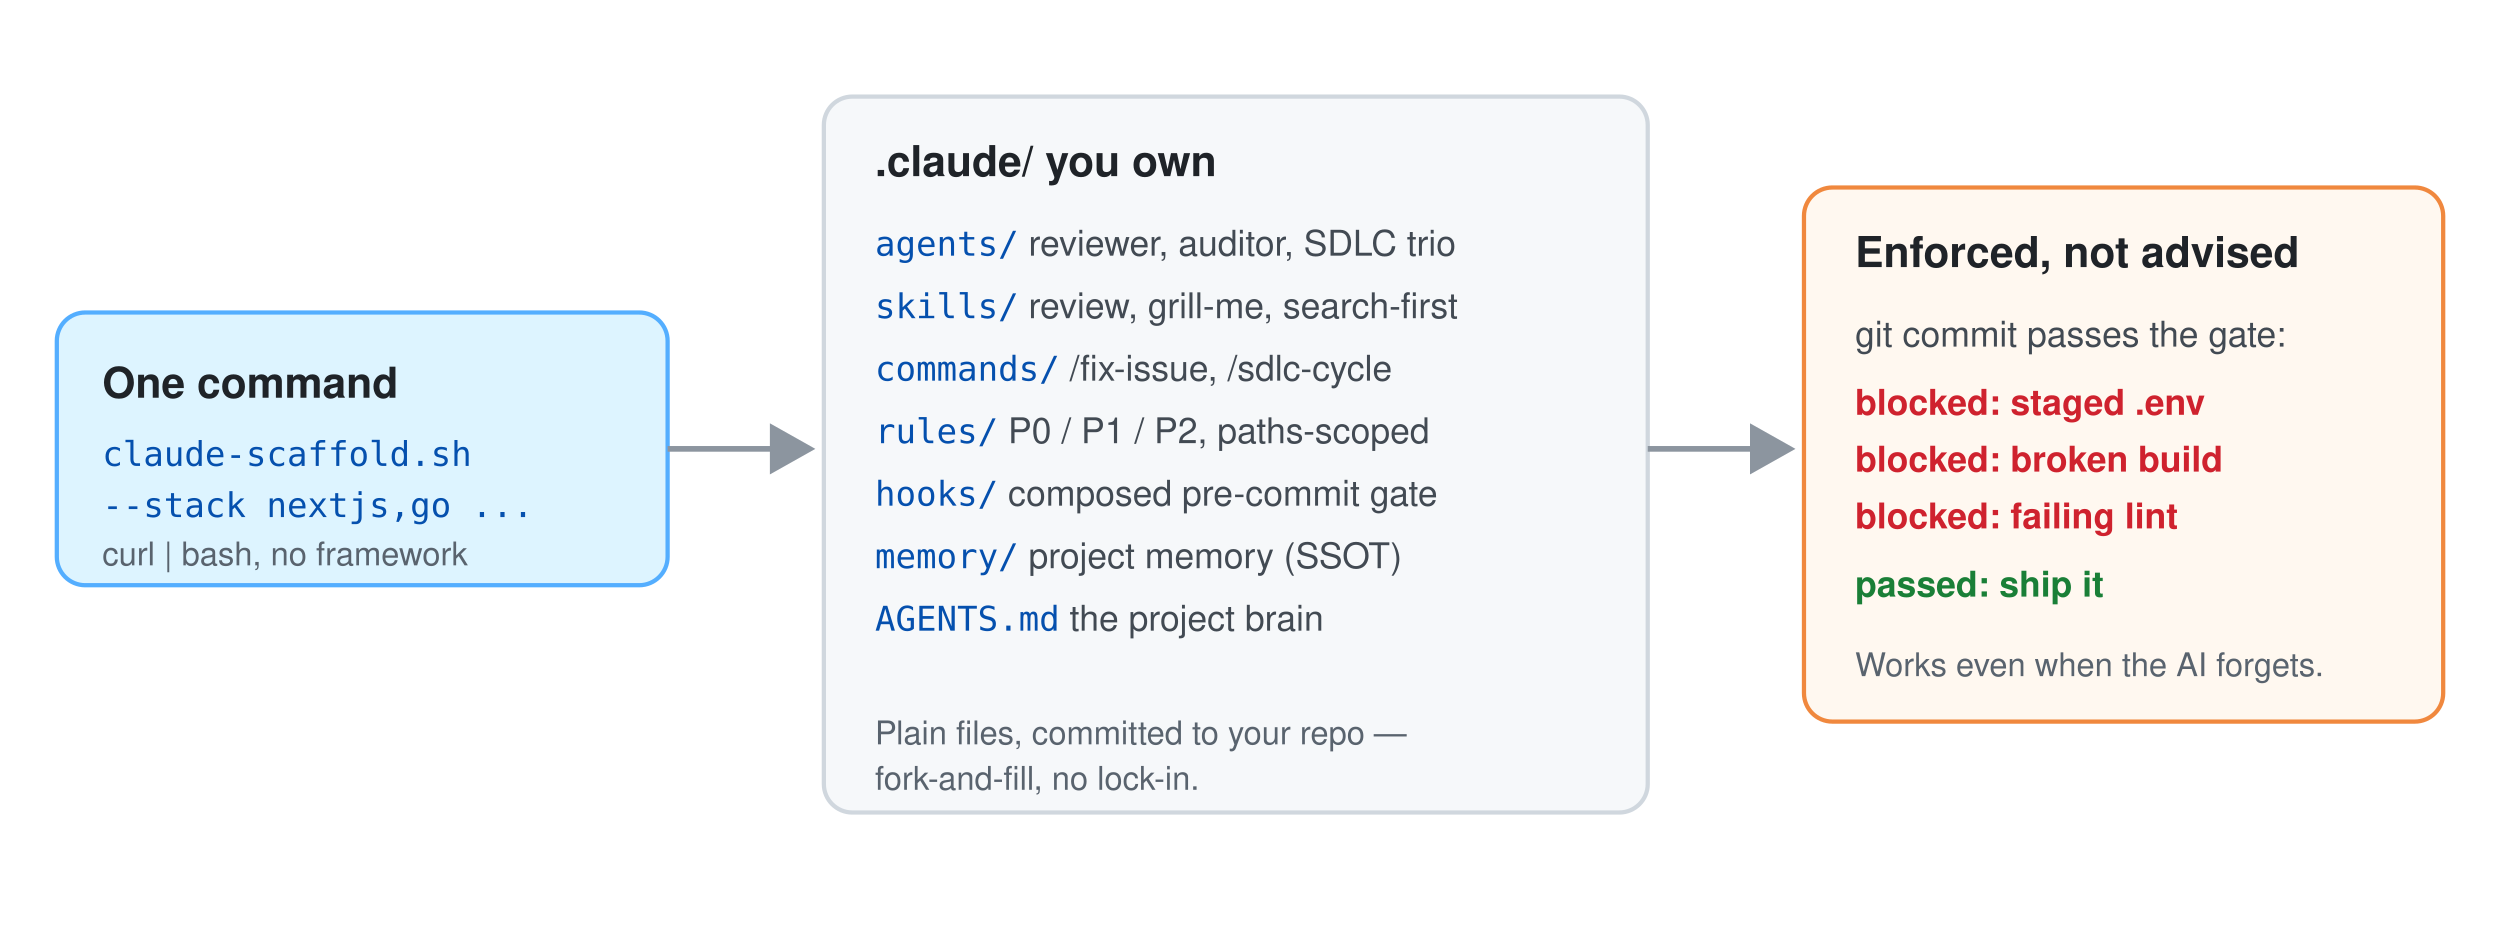
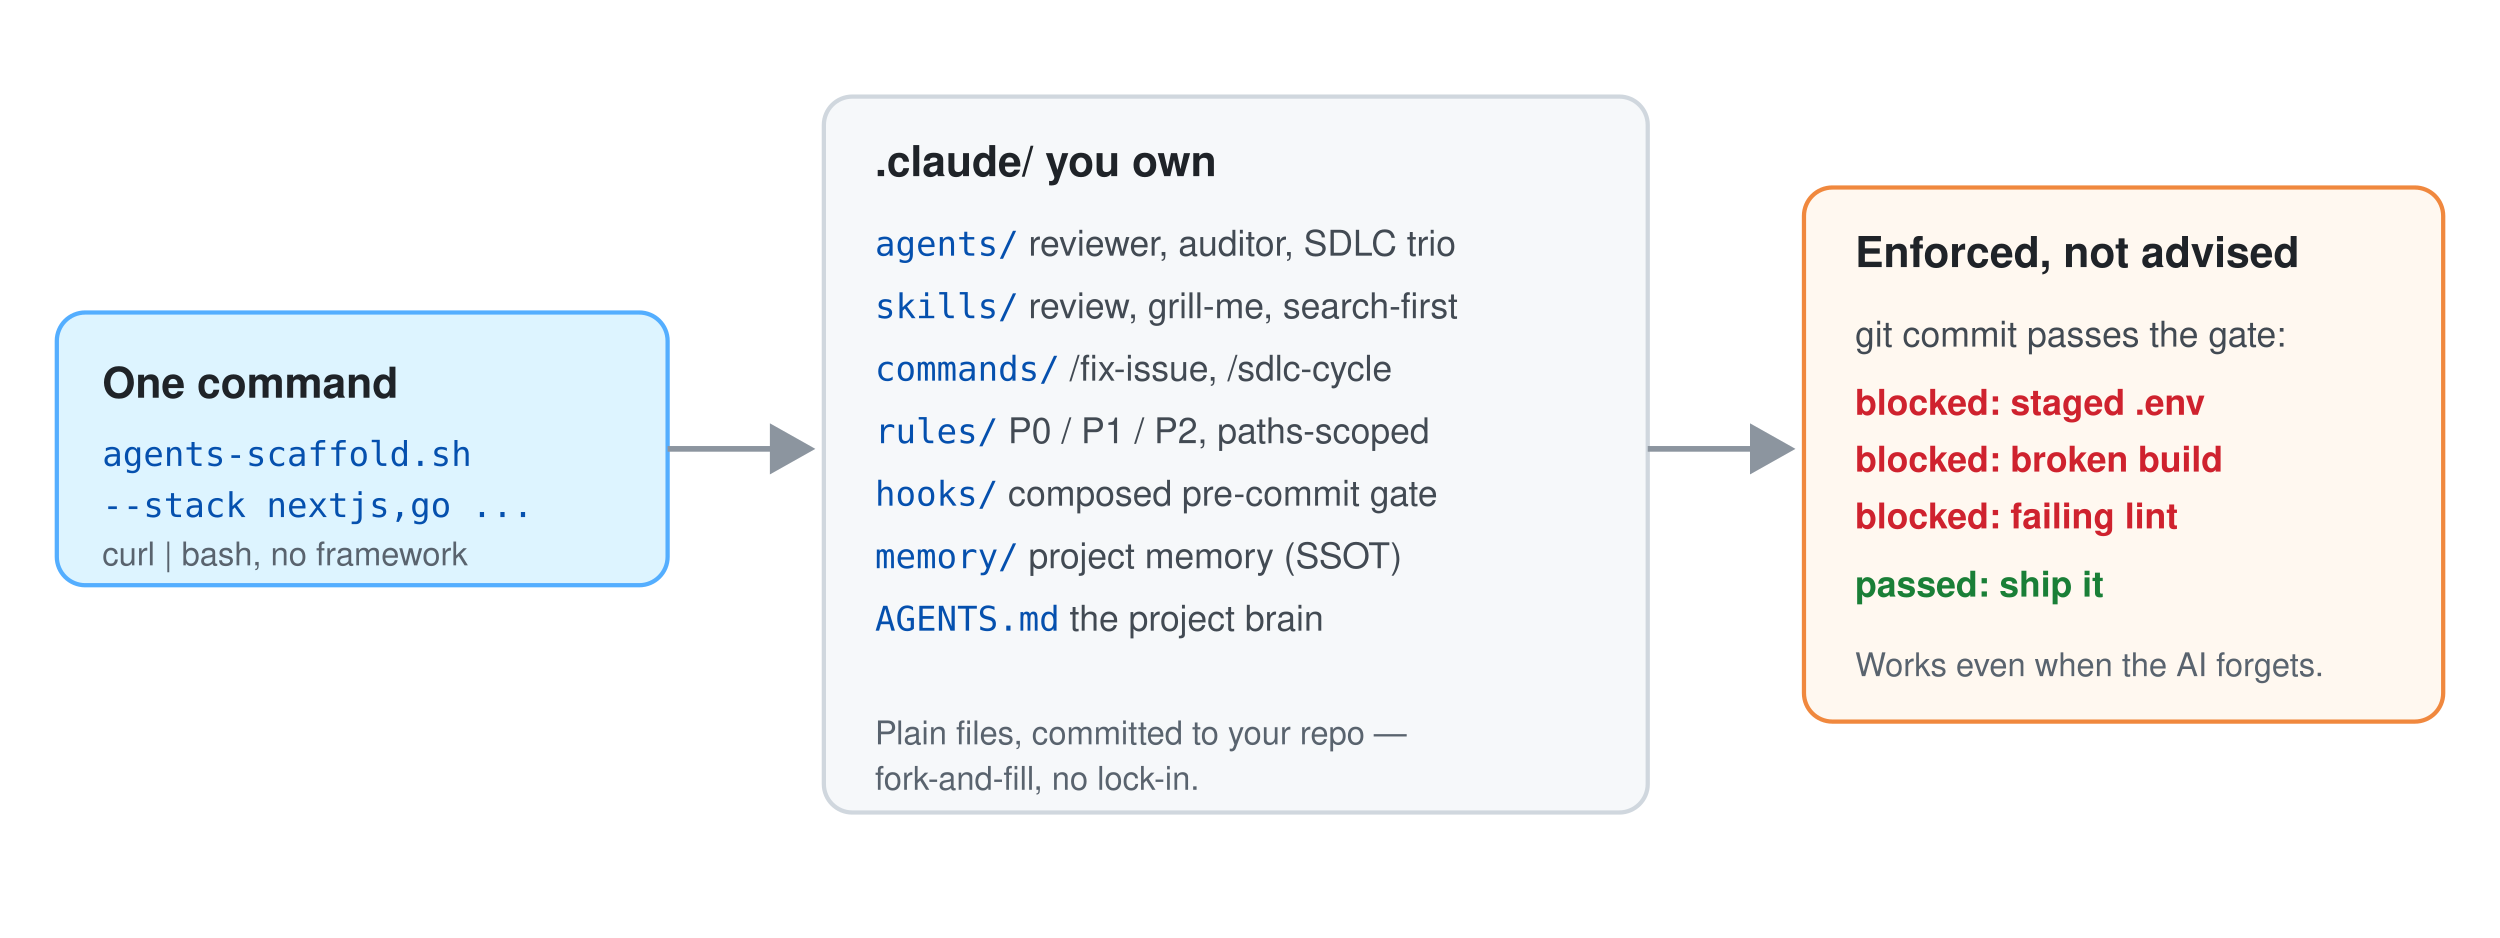
<svg xmlns="http://www.w3.org/2000/svg" width="880" height="330" viewBox="0 0 880 330" font-family="-apple-system,'Segoe UI',Helvetica,Arial,sans-serif">
  <style>
    .box{fill:#f6f8fa;stroke:#d0d7de;stroke-width:1.5;rx:10}
    .accent{fill:#ddf4ff;stroke:#54aeff;stroke-width:1.5}
    .gate{fill:#fff8f0;stroke:#f0883e;stroke-width:1.5}
    .h{font-size:15px;font-weight:700;fill:#1f2328}
    .t{font-size:12.5px;fill:#424a53}
    .mono{font-family:ui-monospace,SFMono-Regular,Menlo,monospace;font-size:12px;fill:#0550ae}
    .arrow{stroke:#8c959f;stroke-width:2;fill:none;marker-end:url(#a)}
    .cap{font-size:11.5px;fill:#59636e}
    .block{font-size:12.5px;font-weight:700;fill:#cf222e}
    .pass{font-size:12.5px;font-weight:700;fill:#1a7f37}
  </style>
  <defs>
    <marker id="a" markerWidth="9" markerHeight="9" refX="7" refY="4.5" orient="auto">
      <path d="M0,0 L8,4.5 L0,9 z" fill="#8c959f" />
    </marker>
  </defs>
  <rect class="box accent" x="20" y="110" width="215" height="96" rx="10" />
  <text class="h" x="36" y="140">One command</text>
-   <text class="mono" x="36" y="164">claude-scaffold.sh</text>
+   <text class="mono" x="36" y="164">agents-scaffold.sh</text>
  <text class="mono" x="36" y="182">--stack nextjs,go ...</text>
  <text class="cap" x="36" y="199">curl | bash, no framework</text>
  <path class="arrow" d="M235,158 H285" />
  <rect class="box" x="290" y="34" width="290" height="252" rx="10" />
  <text class="h" x="308" y="62">.claude/ you own</text>
  <text class="t" x="308" y="90">
    <tspan class="mono">agents/</tspan>   reviewer, auditor, SDLC trio</text>
  <text class="t" x="308" y="112">
    <tspan class="mono">skills/</tspan>   review, grill-me, search-first</text>
  <text class="t" x="308" y="134">
    <tspan class="mono">commands/</tspan> /fix-issue, /sdlc-cycle</text>
  <text class="t" x="308" y="156">
    <tspan class="mono">rules/</tspan>    P0 / P1 / P2, paths-scoped</text>
  <text class="t" x="308" y="178">
    <tspan class="mono">hooks/</tspan>    composed pre-commit gate</text>
  <text class="t" x="308" y="200">
    <tspan class="mono">memory/</tspan>   project memory (SSOT)</text>
  <text class="t" x="308" y="222">
    <tspan class="mono">AGENTS.md</tspan> the project brain</text>
  <text class="cap" x="308" y="262">Plain files, committed to your repo —</text>
  <text class="cap" x="308" y="278">fork-and-fill, no lock-in.</text>
  <path class="arrow" d="M580,158 H630" />
  <rect class="box gate" x="635" y="66" width="225" height="188" rx="10" />
  <text class="h" x="653" y="94">Enforced, not advised</text>
  <text class="t" x="653" y="122">git commit passes the gate:</text>
  <text class="block" x="653" y="146">blocked: staged .env</text>
  <text class="block" x="653" y="166">blocked: broken build</text>
  <text class="block" x="653" y="186">blocked: failing lint</text>
  <text class="pass" x="653" y="210">passed: ship it</text>
  <text class="cap" x="653" y="238">Works even when the AI forgets.</text>
</svg>
